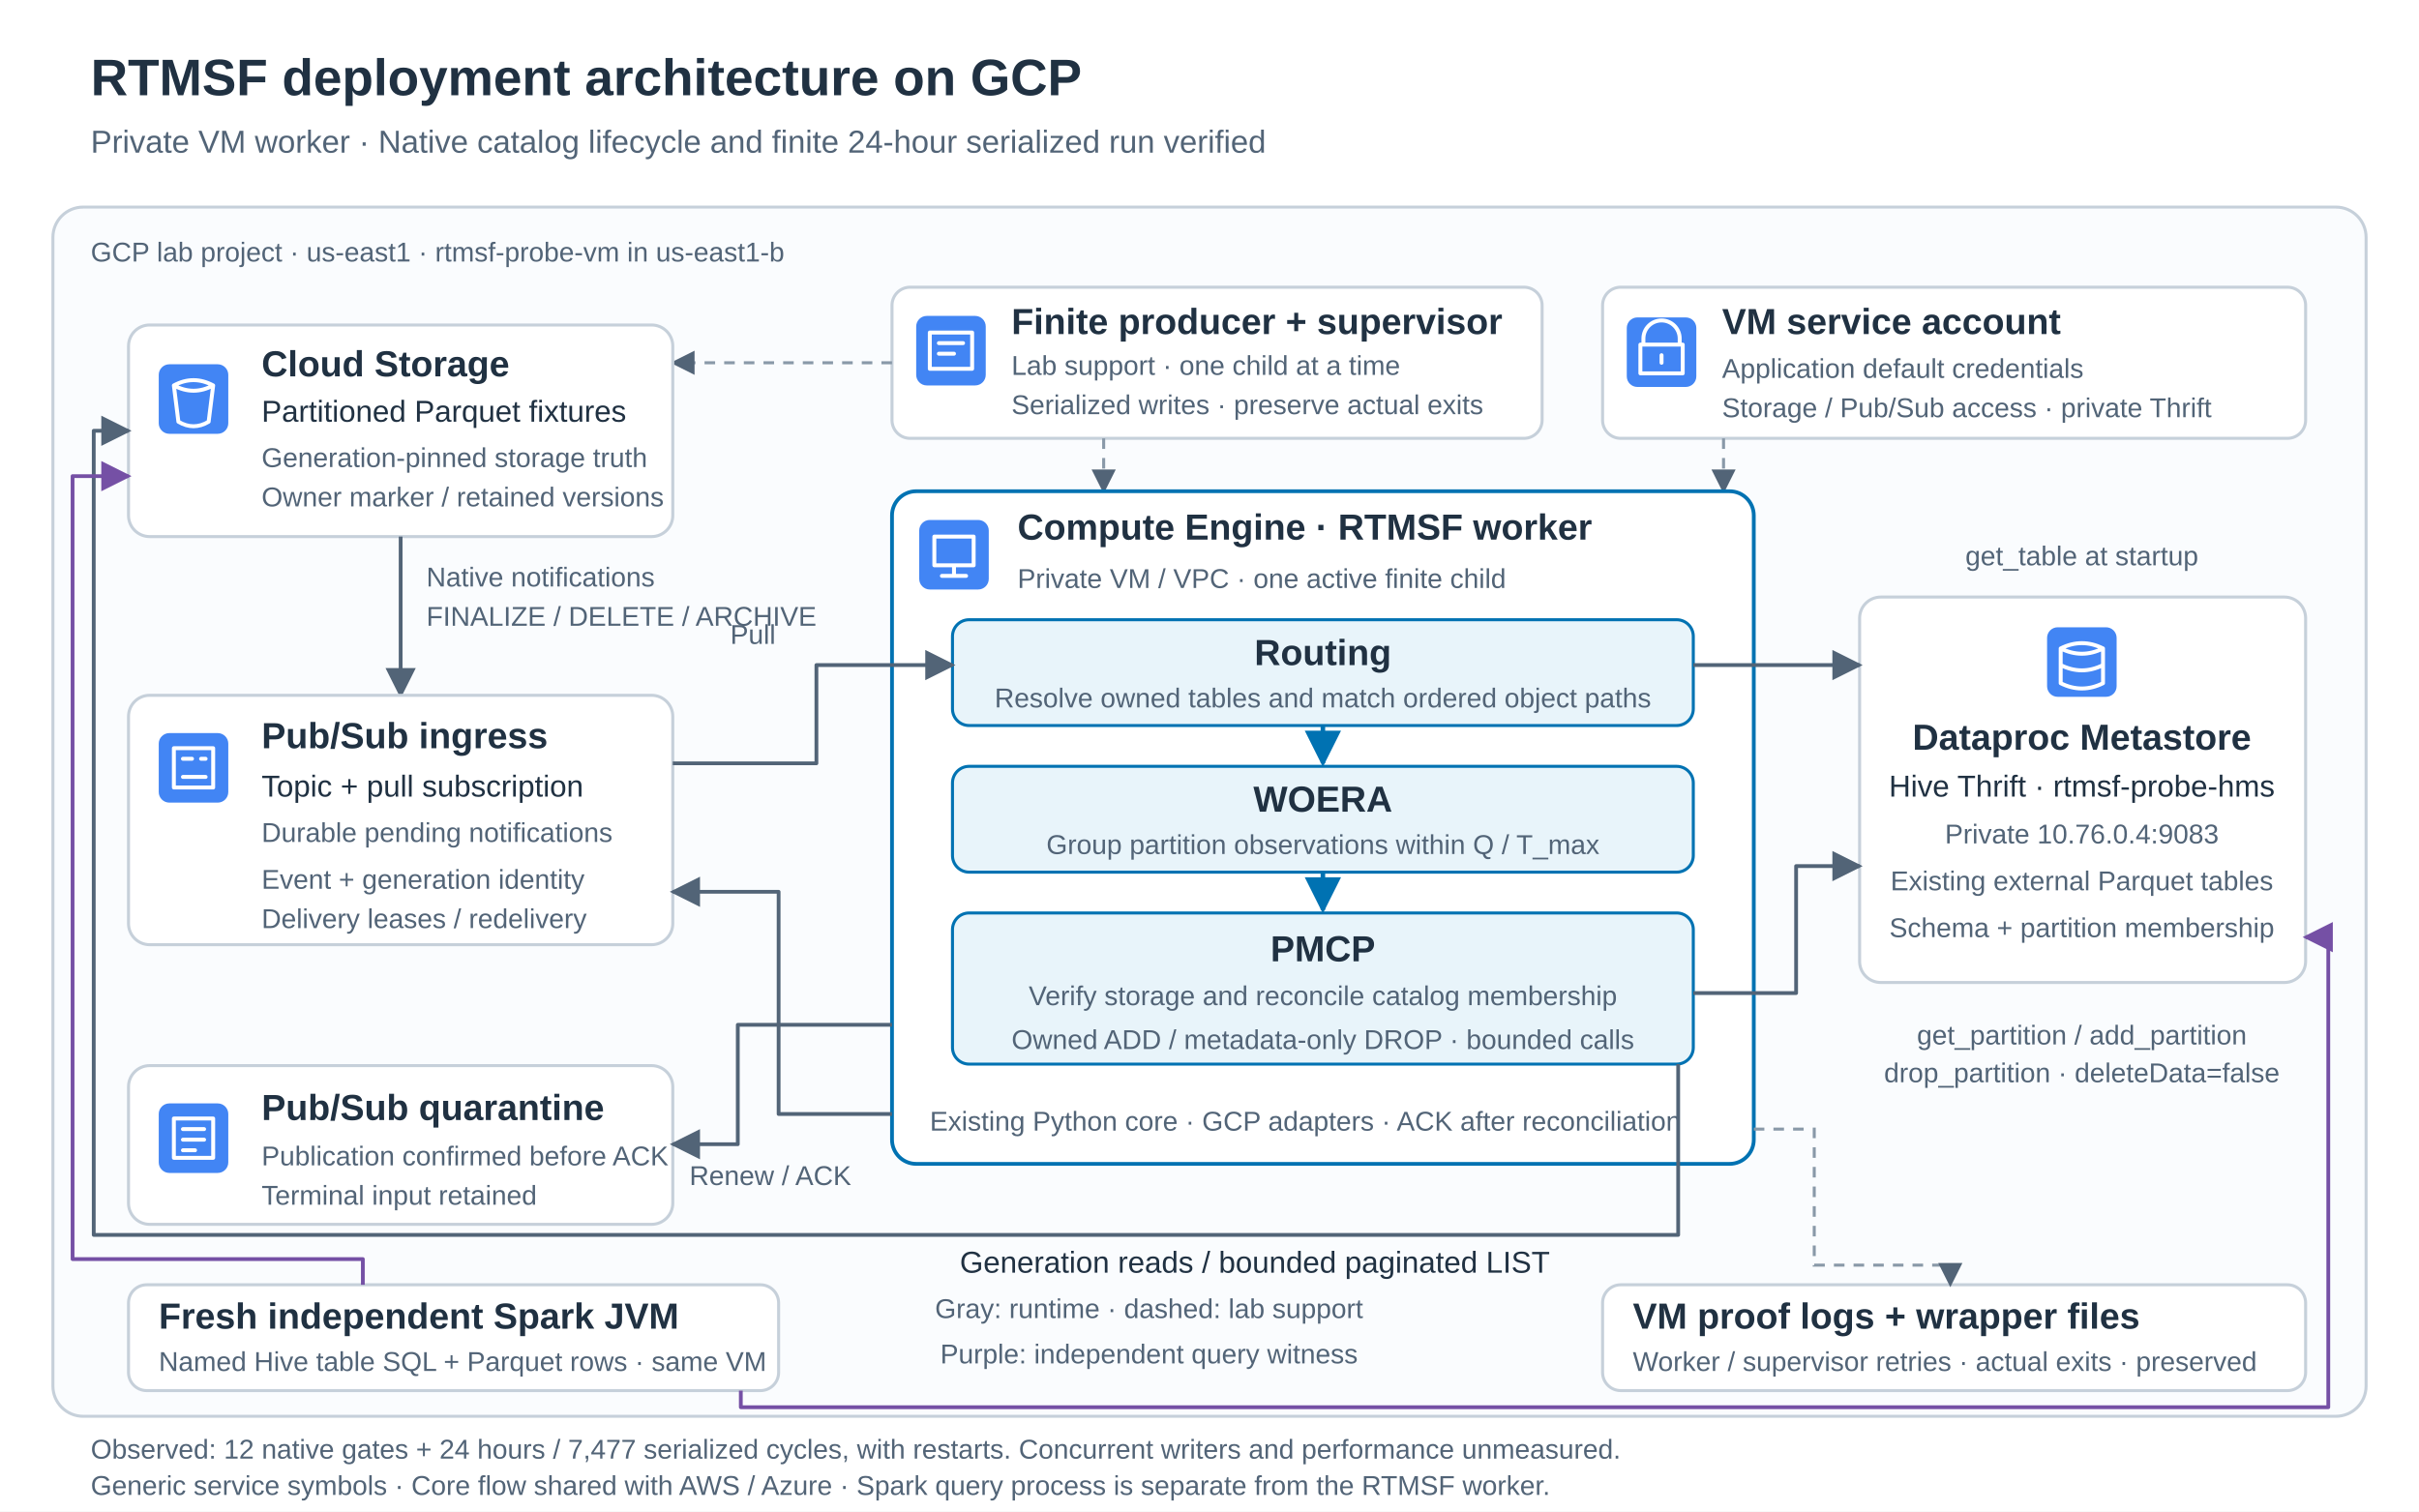
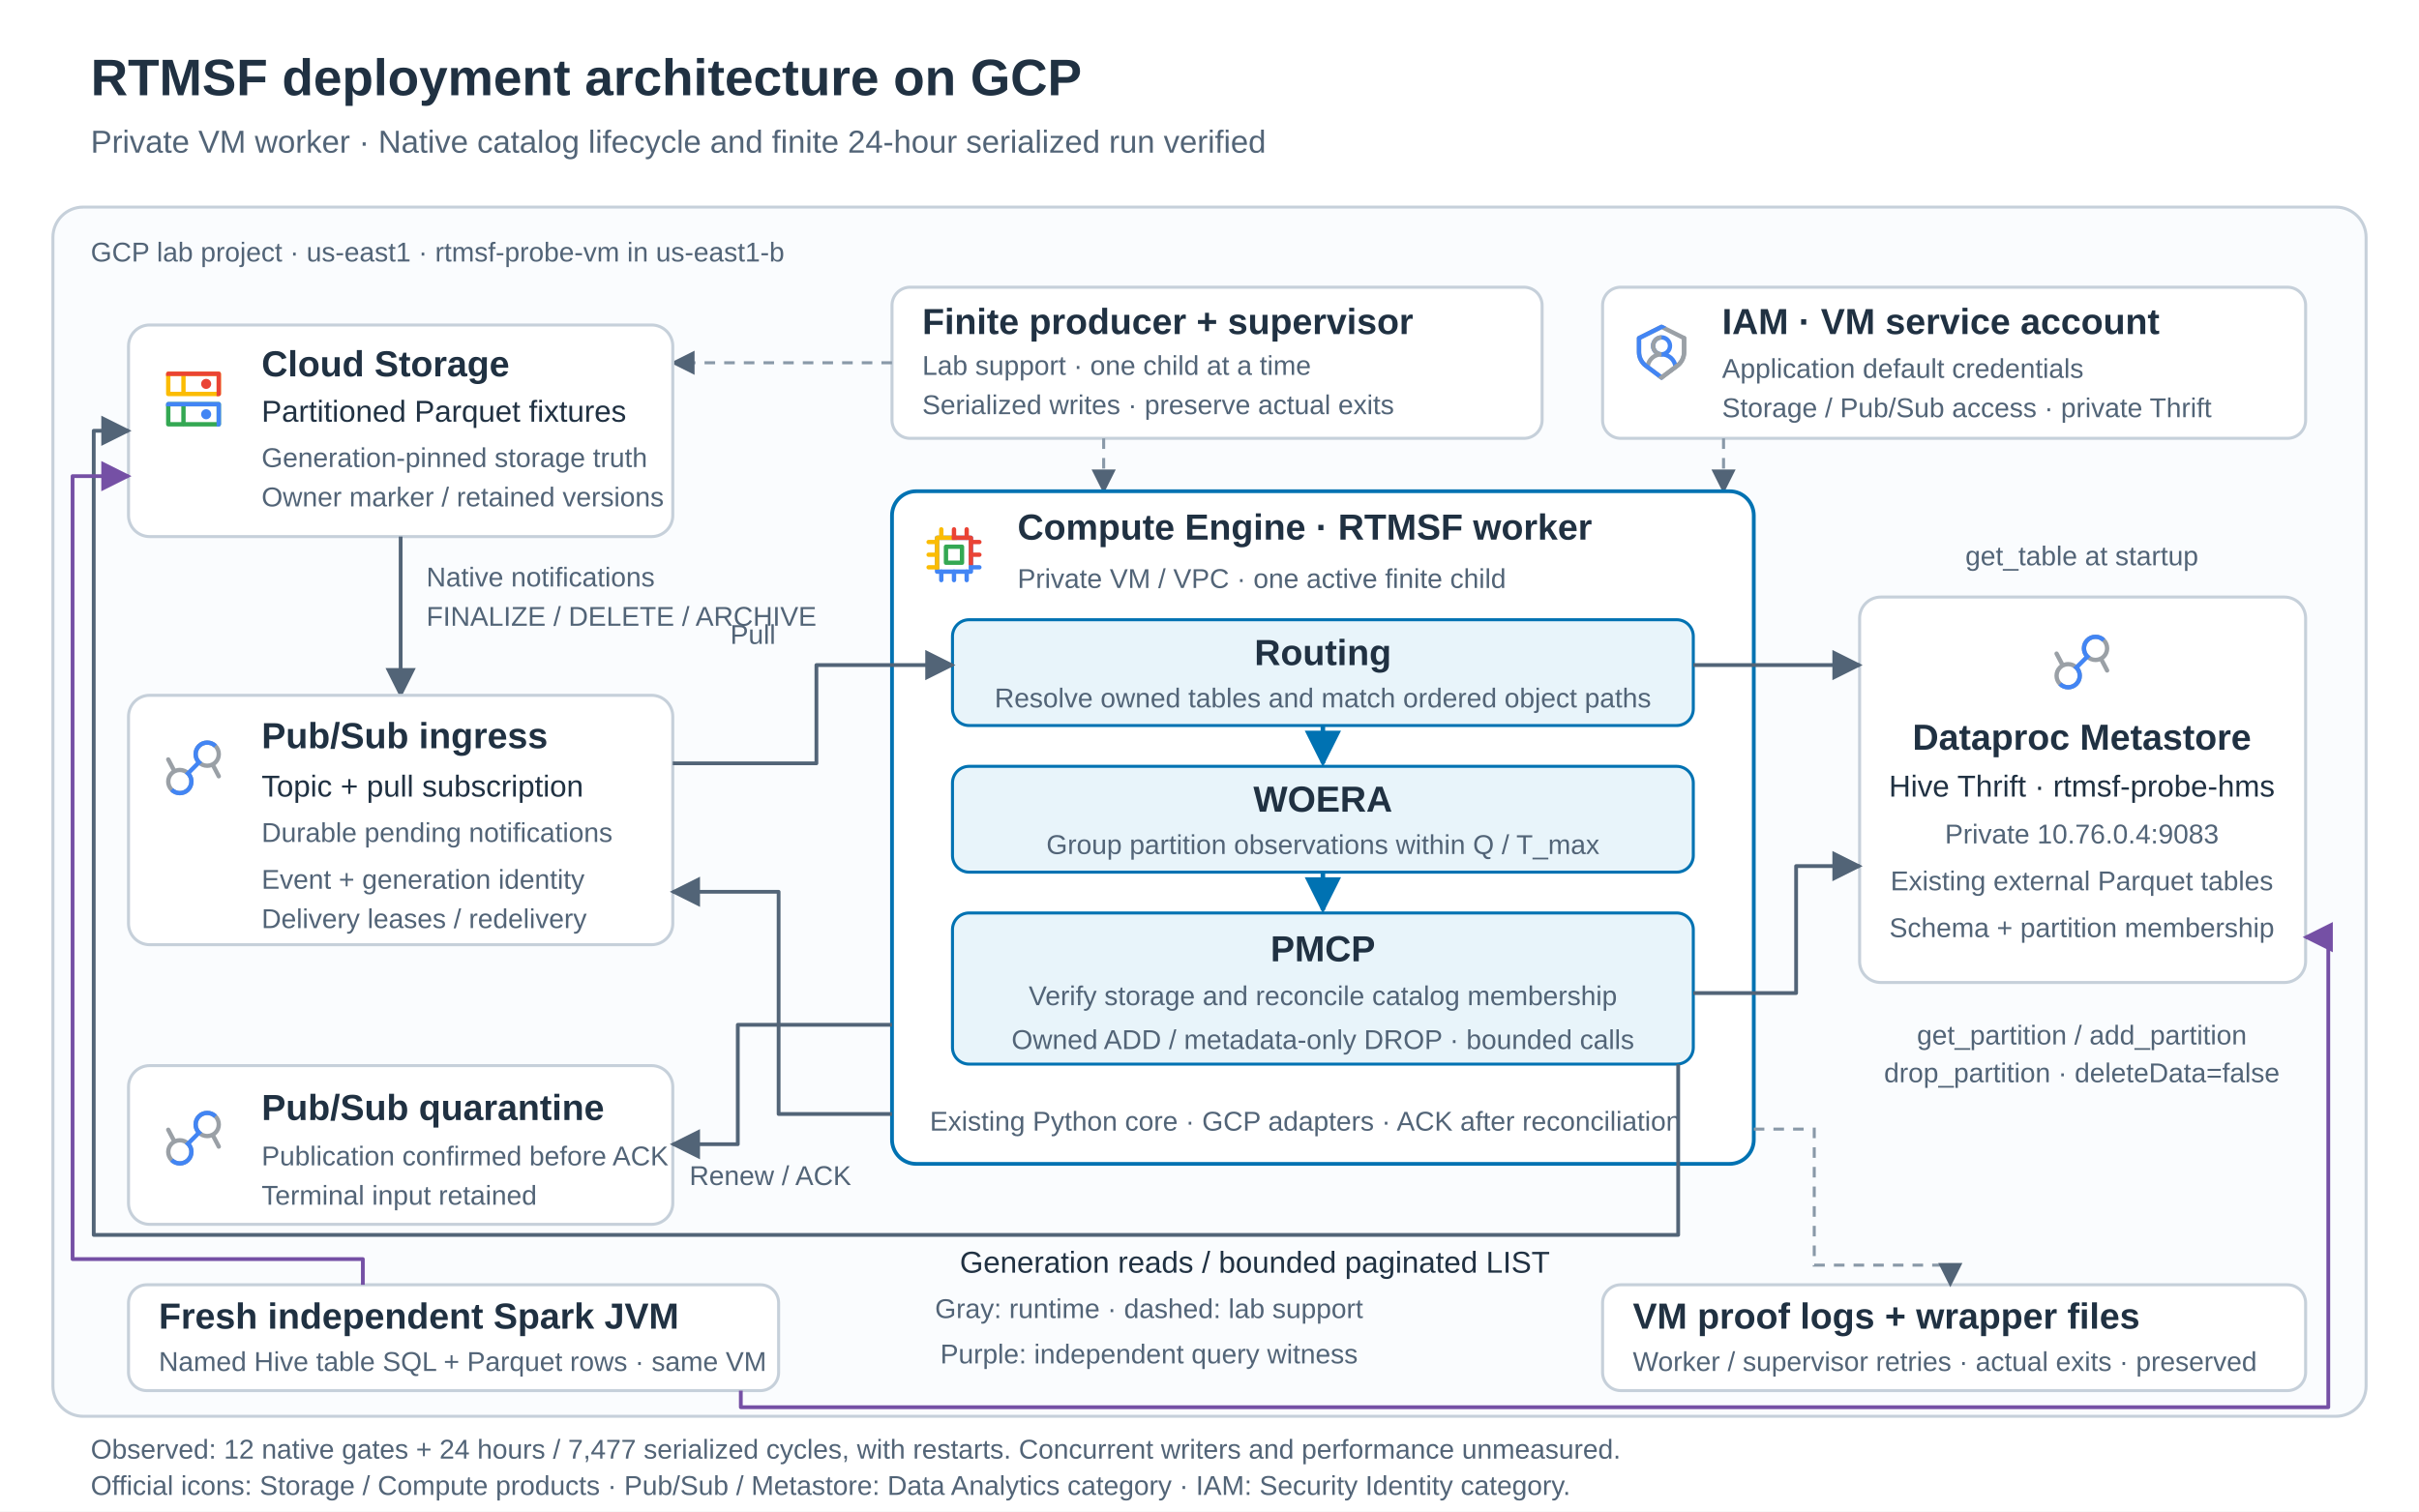
<svg xmlns="http://www.w3.org/2000/svg" width="1600" height="1000" viewBox="0 0 1600 1000" role="img" aria-labelledby="title description">
  <defs>
    <marker id="arrow" viewBox="0 0 10 10" refX="9" refY="5" markerWidth="8" markerHeight="8" orient="auto">
      <path d="M0 0L10 5L0 10Z" fill="#526477" />
    </marker>
    <marker id="blue-arrow" viewBox="0 0 10 10" refX="9" refY="5" markerWidth="8" markerHeight="8" orient="auto">
      <path d="M0 0L10 5L0 10Z" fill="#0072B2" />
    </marker>
    <marker id="witness-arrow" viewBox="0 0 10 10" refX="9" refY="5" markerWidth="8" markerHeight="8" orient="auto">
      <path d="M0 0L10 5L0 10Z" fill="#7550a5" />
    </marker>
    <style>
      text{font-family:Arial,Helvetica,sans-serif;fill:#203142}
      .title{font-size:34px;font-weight:700}.sub{font-size:21px;fill:#526477}
      .name{font-size:24px;font-weight:700}.body{font-size:20px}.small{font-size:18px;fill:#526477}
      .service{fill:#fff;stroke:#c6d0da;stroke-width:2}.core{fill:#e8f4fa;stroke:#0072B2;stroke-width:2}
      .wire{fill:none;stroke:#526477;stroke-width:2.5;stroke-linejoin:round;marker-end:url(#arrow)}
      .flow{fill:none;stroke:#0072B2;stroke-width:3;marker-end:url(#blue-arrow)}
      .support{fill:none;stroke:#8999a8;stroke-width:2;stroke-dasharray:7 6;marker-end:url(#arrow)}
      .witness{fill:none;stroke:#7550a5;stroke-width:2.5;stroke-linejoin:round;marker-end:url(#witness-arrow)}
-       .icon{fill:none;stroke:#fff;stroke-width:2.6;stroke-linejoin:round;stroke-linecap:round}
    </style>
  </defs>
  <rect width="1600" height="1000" fill="#fff" />
  <text x="60" y="63" class="title">RTMSF deployment architecture on GCP</text>
  <text x="60" y="101" class="sub">Private VM worker · Native catalog lifecycle and finite 24-hour serialized run verified</text>
  <rect x="35" y="137" width="1530" height="800" rx="20" fill="#fafcfe" stroke="#c6d0da" stroke-width="2" />
  <text x="60" y="173" class="small">GCP lab project · us-east1 · rtmsf-probe-vm in us-east1-b</text>
  <rect x="590" y="190" width="430" height="100" rx="12" class="service" />
-   <rect x="606" y="209" width="46" height="46" rx="7" fill="#4285F4" />
-   <path class="icon" d="M615 220h28v24h-28zM621 227h16M621 234h10" />
-   <text x="669" y="221" class="name">Finite producer + supervisor</text>
-   <text x="669" y="248" class="small">Lab support · one child at a time</text>
-   <text x="669" y="274" class="small">Serialized writes · preserve actual exits</text>
+   <text x="610" y="221" class="name">Finite producer + supervisor</text>
+   <text x="610" y="248" class="small">Lab support · one child at a time</text>
+   <text x="610" y="274" class="small">Serialized writes · preserve actual exits</text>
  <path class="support" d="M730 290V325" />
  <path class="support" d="M590 240H445" />
  <rect x="1060" y="190" width="465" height="100" rx="12" class="service" />
-   <rect x="1076" y="210" width="46" height="46" rx="7" fill="#4285F4" />
-   <path class="icon" d="M1087 228v-4a12 12 0 0 1 24 0v4M1085 228h28v19h-28zM1099 235v5" />
-   <text x="1139" y="221" class="name">VM service account</text>
+   <svg x="1076" y="210" width="46" height="46" aria-hidden="true" data-official-icon="identity" id="gcp-identity-standard_product_icon" version="1.1" viewBox="0 0 512 512">
+     <g id="gcp-identity-bounding_box">
+       <rect width="512" height="512" fill="none" />
+     </g>
+     <g id="gcp-identity-art">
+       <path d="M256.004,287.542c-43.08,0-78.128-35.065-78.128-78.167s35.048-78.167,78.128-78.167,78.129,35.065,78.129,78.167-35.049,78.167-78.129,78.167ZM256.004,163.208c-25.435,0-46.128,20.71-46.128,46.167s20.693,46.167,46.128,46.167,46.129-20.71,46.129-46.167-20.693-46.167-46.129-46.167h0Z" fill="#4285f4" />
+       <path d="M153.505,376.416c-.752,0-1.511-.053-2.276-.162-8.748-1.245-14.83-9.347-13.584-18.096,4.021-28.244,18.11-54.191,39.672-73.062,21.776-19.059,49.72-29.555,78.682-29.555,8.837,0,16,7.163,16,16s-7.163,16-16,16c-21.207,0-41.666,7.684-57.607,21.636-15.801,13.828-26.123,32.825-29.066,53.492-1.137,7.982-7.983,13.746-15.819,13.746h-.002Z" fill="#9aa0a6" />
+       <path d="M358.493,376.427c-7.838,0-14.685-5.764-15.82-13.748-2.94-20.669-13.262-39.668-29.063-53.499-15.941-13.953-36.401-21.638-57.61-21.638-8.837,0-16-7.163-16-16s7.163-16,16-16c28.964,0,56.909,10.497,78.687,29.559,21.562,18.873,35.65,44.823,39.669,73.07,1.244,8.749-4.839,16.85-13.587,18.095-.765.108-1.523.161-2.274.161h-.002Z" fill="#4285f4" />
+       <path d="M256.004,287.542c-43.08,0-78.128-35.065-78.128-78.167s35.048-78.167,78.128-78.167v32c-25.435,0-46.128,20.71-46.128,46.167s20.693,46.167,46.128,46.167v32Z" fill="#9aa0a6" />
+       <path d="M437.95,151.09c-.01-.13-.03-.26-.04-.39-.02-.18-.04-.37-.07-.55-.05-.37-.12-.74-.19-1.1-.08-.36-.17-.72-.27-1.07-.15-.53-.33-1.05-.54-1.56-.06-.15-.12-.3-.18-.44-.23-.55-.5-1.08-.8-1.59-.08-.14-.16-.28-.25-.42-.19-.31-.4-.61-.61-.91-.21-.29-.42-.57-.65-.85l-.02-.02c-.23-.28-.47-.55-.72-.81-.01-.01-.02-.02-.02-.02-.19-.21-.39-.41-.6-.6-.27-.26-.55-.5-.83-.73-.13-.11-.26-.21-.39-.31-.14-.11-.28-.22-.42-.31-.13-.1-.25-.19-.38-.28-.33-.22-.67-.43-1.02-.62-.21-.13-.41-.24-.63-.35-.13-.07-.25-.13-.38-.19l-137.13-68.47-.07-.03-28.59-14.28c-4.17-2.09-9.03-2.24-13.3-.46-.33.14-.66.29-1,.46l-166,82.88c-5.42,2.71-8.85,8.26-8.85,14.32v103.13c0,44.24,21.16,86.5,56.59,113.04l98.72,73.94v.01l17.1,12.8c1.43,1.07,2.99,1.87,4.6,2.39.61.21,1.23.37,1.85.49.78.16,1.57.25,2.35.29.28.01.55.02.8.02.3,0,.59-.01.89-.03.21-.01.41-.02.62-.04.42-.04.85-.1,1.27-.18.25-.04.5-.09.74-.15.07-.01.15-.03.22-.04.01,0,.02-.01.02-.01.24-.06.48-.12.71-.19.26-.07.52-.15.78-.25.3-.11.61-.22.91-.35h.01c.28-.11.55-.24.82-.37.59-.28,1.17-.61,1.73-.99.18-.11.37-.23.54-.36.11-.07.21-.15.32-.23l115.82-86.75c35.43-26.54,56.59-68.8,56.59-113.04v-103.13c0-.44-.02-.87-.05-1.3h0ZM406,255.52c0,34.21-16.37,66.9-43.78,87.43l-106.22,79.56-106.22-79.56c-27.41-20.53-43.78-53.22-43.78-87.43v-93.24l150-74.9,150,74.9v93.24h0Z" fill="#9aa0a6" />
+       <path d="M268.81,452.09c-.94,1.25-2.03,2.33-3.22,3.22-.11.08-.21.16-.32.23-.17.13-.36.25-.54.36-.56.38-1.14.71-1.73.99-.27.13-.54.26-.82.37h-.01c-.3.13-.61.24-.91.35-.26.09-.52.17-.78.25-.23.07-.47.13-.71.19,0,0-.01.01-.02.01-.07.01-.15.03-.22.04-.24.06-.49.11-.74.15-.42.08-.85.14-1.27.18-.21.02-.41.03-.62.04-.3.02-.59.03-.89.03-.25,0-.52-.01-.8-.02-.78-.04-1.57-.13-2.35-.29-.62-.12-1.24-.28-1.85-.49-1.61-.52-3.17-1.32-4.6-2.39l-17.1-12.8v-.01l-98.72-73.94c-35.43-26.54-56.59-68.8-56.59-113.04v-103.13c0-6.06,3.43-11.61,8.85-14.32L248.85,55.19c.34-.17.67-.32,1-.46,4.27-1.78,9.13-1.63,13.3.46l28.59,14.28.07.03-35.81,17.88-150,74.9v93.24c0,34.21,16.37,66.9,43.78,87.43l106.22,79.56,9.59,7.18c7.07,5.3,8.51,15.33,3.22,22.4h0Z" fill="#4285f4" />
+       <path d="M438,152.39v103.13c0,44.24-21.16,86.5-56.59,113.04l-115.82,86.75c-.11.08-.21.16-.32.23-.17.13-.36.25-.54.36-.56.38-1.14.71-1.73.99-.27.13-.54.26-.82.37h-.01c-.3.13-.61.24-.91.35-.26.1-.52.18-.78.25-.23.07-.47.13-.71.19,0,0-.01.01-.02.01-.32.07-.64.14-.96.19-.42.08-.85.14-1.27.18-.21.02-.41.03-.62.04-.3.02-.59.03-.89.03-.25,0-.52-.01-.8-.02-.78-.04-1.57-.13-2.35-.29-.62-.12-1.24-.28-1.85-.49-1.61-.52-3.17-1.32-4.6-2.39l-17.1-12.8v-.01l26.69-19.99,106.22-79.56c27.41-20.53,43.78-53.22,43.78-87.43v-103.13c0-8.84,7.16-16,16-16,2.49,0,4.84.57,6.94,1.58.13.06.25.12.38.19.22.11.42.22.63.35.35.19.69.4,1.02.62.13.09.25.18.38.28.14.09.28.2.42.31.13.1.26.2.39.31.28.23.56.47.83.73.21.19.41.39.6.6,0,0,.01.01.02.02.25.26.49.53.72.81l.02.02c.23.28.44.56.65.85.21.3.42.6.61.91.09.14.17.28.25.42.3.51.57,1.04.8,1.59.06.14.12.29.18.44.21.51.39,1.03.54,1.56.1.35.19.71.27,1.07.07.36.14.73.19,1.1.03.18.05.37.07.55.01.13.03.26.04.39.03.43.05.86.05,1.3h0Z" fill="#9aa0a6" />
+     </g>
+   </svg>
+   <text x="1139" y="221" class="name">IAM · VM service account</text>
  <text x="1139" y="250" class="small">Application default credentials</text>
  <text x="1139" y="276" class="small">Storage / Pub/Sub access · private Thrift</text>
  <path class="support" d="M1140 290V325" />
  <rect x="85" y="215" width="360" height="140" rx="14" class="service" />
-   <rect x="105" y="241" width="46" height="46" rx="7" fill="#4285F4" />
-   <path class="icon" d="M115 255q13-7 26 0l-3 24q-10 6-20 0zM115 255q13 7 26 0" />
+   <svg x="105" y="241" width="46" height="46" aria-hidden="true" data-official-icon="storage" id="gcp-storage-standard_product_icon" version="1.1" viewBox="0 0 512 512">
+     <defs>
+       <style>
+       .gcp-storage-st0 {
+         fill: none;
+       }
+ 
+       .gcp-storage-st1 {
+         fill: #4285f4;
+       }
+ 
+       .gcp-storage-st2 {
+         fill: #34a853;
+       }
+ 
+       .gcp-storage-st3 {
+         fill: #fbbc04;
+       }
+ 
+       .gcp-storage-st4 {
+         fill: #ea4335;
+       }
+     </style>
+     </defs>
+     <g id="gcp-storage-bounding_box">
+       <rect class="gcp-storage-st0" width="512" height="512" />
+     </g>
+     <g id="gcp-storage-art">
+       <path class="gcp-storage-st2" d="M442,277.9H70c-8.8,0-16,7.2-16,16v148.1c0,8.8,7.2,16,16,16h107.2c1.5.5,3.1.7,4.8.7s3.3-.3,4.8-.7h255.2c8.8,0,16-7.2,16-16v-148.1c0-8.8-7.2-16-16-16ZM86,309.9h80v116.1h-80v-116.1ZM426,425.9h-228v-116.1h228v116.1Z" />
+       <path class="gcp-storage-st3" d="M442,54H70c-8.8,0-16,7.2-16,16v148.8c0,8.8,7.2,16,16,16h372c8.8,0,16-7.2,16-16V70c0-8.8-7.2-16-16-16ZM86,86h80v116.8h-80v-116.8ZM426,202.8h-228v-116.8h228v116.8Z" />
+       <path class="gcp-storage-st4" d="M442,234.8h-16V86H54v-16c0-8.8,7.2-16,16-16h372c8.8,0,16,7.2,16,16v148.8c0,8.8-7.2,16-16,16Z" />
+       <path class="gcp-storage-st1" d="M442,457.9h-16v-148.1H54v-16c0-8.8,7.2-16,16-16h372c8.8,0,16,7.2,16,16v148.1c0,8.8-7.2,16-16,16Z" />
+       <circle class="gcp-storage-st4" cx="349" cy="144.4" r="37" />
+       <circle class="gcp-storage-st1" cx="349" cy="367.9" r="37" />
+     </g>
+   </svg>
  <text x="173" y="249" class="name">Cloud Storage</text>
  <text x="173" y="279" class="body">Partitioned Parquet fixtures</text>
  <text x="173" y="309" class="small">Generation-pinned storage truth</text>
  <text x="173" y="335" class="small">Owner marker / retained versions</text>
  <path class="wire" d="M265 355V460" />
  <text x="282" y="388" class="small">Native notifications</text>
  <text x="282" y="414" class="small">FINALIZE / DELETE / ARCHIVE</text>
  <rect x="85" y="460" width="360" height="165" rx="14" class="service" />
-   <rect x="105" y="485" width="46" height="46" rx="7" fill="#4285F4" />
-   <path class="icon" d="M115 495h26v26h-26zM121 502h6M133 502h3M121 514h15" />
+   <svg x="105" y="485" width="46" height="46" aria-hidden="true" data-official-icon="analytics" id="gcp-ingress-standard_product_icon" version="1.1" viewBox="0 0 512 512">
+     <g id="gcp-ingress-bounding_box">
+       <rect width="512" height="512" fill="none" />
+     </g>
+     <g id="gcp-ingress-art">
+       <path d="M155.24,255.523c-11.135,0-21.995,1.79-32.254,5.226l-38.85-74.169c-4.096-7.817-13.754-10.834-21.568-6.741-7.817,4.095-10.835,13.752-6.741,21.568l38.865,74.199c-3.868,2.899-7.558,6.09-11.037,9.569-19.122,19.12-29.652,44.544-29.652,71.585s10.531,52.464,29.652,71.585c19.12,19.121,44.543,29.652,71.585,29.652s52.465-10.531,71.585-29.652c39.466-39.473,39.469-103.7,0-143.17-19.12-19.121-44.544-29.652-71.585-29.652h0ZM204.229,405.749c-13.086,13.086-30.484,20.292-48.989,20.292s-35.903-7.206-48.989-20.292-20.292-30.484-20.292-48.989,7.206-35.903,20.292-48.989c5-5,10.633-9.133,16.713-12.342.039-.02.079-.037.119-.058.009-.005.016-.01.025-.015,9.796-5.141,20.752-7.877,32.132-7.877,18.506,0,35.903,7.207,48.989,20.292,13.085,13.086,20.292,30.483,20.292,48.989s-7.207,35.903-20.292,48.989h0Z" fill="#9aa0a6" />
+       <path d="M456.172,310.593l-38.865-74.198c3.868-2.899,7.559-6.09,11.038-9.57,19.122-19.12,29.652-44.544,29.652-71.585s-10.53-52.464-29.652-71.585c-19.12-19.12-44.545-29.652-71.585-29.652s-52.464,10.531-71.585,29.652c-39.472,39.472-39.472,103.698,0,143.17,19.12,19.121,44.544,29.652,71.585,29.652,11.136,0,21.995-1.79,32.255-5.226l38.85,74.169c2.854,5.45,8.413,8.567,14.167,8.567,2.499,0,5.034-.587,7.4-1.828,7.818-4.094,10.835-13.751,6.74-21.567h0ZM307.771,204.229c-13.084-13.086-20.292-30.483-20.292-48.989s7.207-35.903,20.292-48.989c13.086-13.086,30.484-20.292,48.989-20.292s35.903,7.206,48.989,20.292,20.292,30.484,20.292,48.989-7.206,35.903-20.292,48.989c-5.031,5.03-10.702,9.182-16.825,12.399-.002,0-.004.002-.006.003-.001,0-.002.001-.003.002-9.802,5.149-20.766,7.888-32.154,7.888-18.506,0-35.903-7.207-48.989-20.292h-.001Z" fill="#9aa0a6" />
+       <path d="M356.76,54.003c-27.041,0-52.465,10.531-71.585,29.652-19.121,19.12-29.652,44.544-29.652,71.585,0,21.638,6.749,42.235,19.24,59.401l-83.135,83.135c5.337,3.522,6.499,4.277,12.601,9.995,27.879,26.118,27.012,70.965,0,97.978-13.086,13.086-30.484,20.292-48.989,20.292s-35.903-7.206-48.989-20.292l-22.596,22.596c19.12,19.121,44.544,29.652,71.585,29.652s52.465-10.531,71.585-29.652c19.121-19.12,29.652-44.544,29.652-71.585,0-21.638-6.749-42.235-19.24-59.401l83.134-83.134c-3.873-2.619-6.619-4.107-12.6-9.996-27.222-26.801-27.012-70.965,0-97.978,13.086-13.086,30.484-20.292,48.989-20.292s35.903,7.206,48.989,20.292l22.596-22.596c-19.12-19.121-44.544-29.652-71.585-29.652h0Z" fill="#4285f4" />
+     </g>
+   </svg>
  <text x="173" y="495" class="name">Pub/Sub ingress</text>
  <text x="173" y="527" class="body">Topic + pull subscription</text>
  <text x="173" y="557" class="small">Durable pending notifications</text>
  <text x="173" y="588" class="small">Event + generation identity</text>
  <text x="173" y="614" class="small">Delivery leases / redelivery</text>
  <rect x="590" y="325" width="570" height="445" rx="16" fill="#fff" stroke="#0072B2" stroke-width="2.5" />
-   <rect x="608" y="344" width="46" height="46" rx="7" fill="#4285F4" />
-   <path class="icon" d="M618 355h26v19h-26zM631 374v7M623 381h16" />
+   <svg x="608" y="344" width="46" height="46" aria-hidden="true" data-official-icon="compute" id="gcp-compute-standard_product_icon" version="1.1" viewBox="0 0 512 512">
+     <defs>
+       <style>
+       .gcp-compute-st0 {
+         fill: none;
+       }
+ 
+       .gcp-compute-st1 {
+         fill: #4285f4;
+       }
+ 
+       .gcp-compute-st2 {
+         fill: #34a853;
+       }
+ 
+       .gcp-compute-st3 {
+         fill: #fbbc04;
+       }
+ 
+       .gcp-compute-st4 {
+         fill: #ea4335;
+       }
+     </style>
+     </defs>
+     <g id="gcp-compute-bounding_box">
+       <rect class="gcp-compute-st0" width="512" height="512" />
+     </g>
+     <g id="gcp-compute-art">
+       <path class="gcp-compute-st1" d="M380.7,396.7h-249.3c-8.8,0-16-7.2-16-16v-249.3c0-8.8,7.2-16,16-16h249.3c8.8,0,16,7.2,16,16v249.3c0,8.8-7.2,16-16,16ZM147.3,364.7h217.3v-217.3h-217.3v217.3Z" />
+       <path class="gcp-compute-st3" d="M147.3,364.7h-32v-233.3c0-8.8,7.2-16,16-16h146.1v32h-130.1v217.3h0Z" />
+       <path class="gcp-compute-st1" d="M443,364.7h-62.3c-8.8,0-16-7.2-16-16s7.2-16,16-16h62.3c8.8,0,16,7.2,16,16s-7.2,16-16,16Z" />
+       <path class="gcp-compute-st4" d="M443,272h-62.3c-8.8,0-16-7.2-16-16s7.2-16,16-16h62.3c8.8,0,16,7.2,16,16s-7.2,16-16,16Z" />
+       <path class="gcp-compute-st4" d="M443,178.5h-62.3c-8.8,0-16-7.2-16-16s7.2-16,16-16h62.3c8.8,0,16,7.2,16,16s-7.2,16-16,16Z" />
+       <path class="gcp-compute-st4" d="M349.5,147.3c-8.8,0-16-7.2-16-16v-62.3c0-8.8,7.2-16,16-16s16,7.2,16,16v62.3c0,8.8-7.2,16-16,16Z" />
+       <path class="gcp-compute-st4" d="M256,147.3c-8.8,0-16-7.2-16-16v-62.3c0-8.8,7.2-16,16-16s16,7.2,16,16v62.3c0,8.8-7.2,16-16,16Z" />
+       <path class="gcp-compute-st3" d="M162.5,147.3c-8.8,0-16-7.2-16-16v-62.3c0-8.8,7.2-16,16-16s16,7.2,16,16v62.3c0,8.8-7.2,16-16,16Z" />
+       <path class="gcp-compute-st2" d="M315,331h-118c-8.8,0-16-7.2-16-16v-118c0-8.8,7.2-16,16-16h118c8.8,0,16,7.2,16,16v118c0,8.8-7.2,16-16,16ZM213,299h86v-86h-86v86Z" />
+       <path class="gcp-compute-st4" d="M396.7,332.7h-32v-185.3h-124.6v-32h140.6c8.8,0,16,7.2,16,16v201.3Z" />
+       <path class="gcp-compute-st1" d="M162.5,459c-8.8,0-16-7.2-16-16v-62.3c0-8.8,7.2-16,16-16s16,7.2,16,16v62.3c0,8.8-7.2,16-16,16Z" />
+       <path class="gcp-compute-st1" d="M256,459c-8.8,0-16-7.2-16-16v-62.3c0-8.8,7.2-16,16-16s16,7.2,16,16v62.3c0,8.8-7.2,16-16,16Z" />
+       <path class="gcp-compute-st1" d="M349.5,459c-8.8,0-16-7.2-16-16v-62.3c0-8.8,7.2-16,16-16s16,7.2,16,16v62.3c0,8.8-7.2,16-16,16Z" />
+       <path class="gcp-compute-st3" d="M131.3,178.5h-62.3c-8.8,0-16-7.2-16-16s7.2-16,16-16h62.3c8.8,0,16,7.2,16,16s-7.2,16-16,16Z" />
+       <path class="gcp-compute-st3" d="M131.3,272h-62.3c-8.8,0-16-7.2-16-16s7.2-16,16-16h62.3c8.8,0,16,7.2,16,16s-7.2,16-16,16Z" />
+       <path class="gcp-compute-st3" d="M131.3,364.7h-62.3c-8.8,0-16-7.2-16-16s7.2-16,16-16h62.3c8.8,0,16,7.2,16,16s-7.2,16-16,16Z" />
+     </g>
+   </svg>
  <text x="673" y="357" class="name">Compute Engine · RTMSF worker</text>
  <text x="673" y="389" class="small">Private VM / VPC · one active finite child</text>
  <rect x="630" y="410" width="490" height="70" rx="11" class="core" />
  <text x="875" y="440" class="name" text-anchor="middle">Routing</text>
  <text x="875" y="468" class="small" text-anchor="middle">Resolve owned tables and match ordered object paths</text>
  <path class="flow" d="M875 480V505" />
  <rect x="630" y="507" width="490" height="70" rx="11" class="core" />
  <text x="875" y="537" class="name" text-anchor="middle">WOERA</text>
  <text x="875" y="565" class="small" text-anchor="middle">Group partition observations within Q / T_max</text>
  <path class="flow" d="M875 577V602" />
  <rect x="630" y="604" width="490" height="100" rx="11" class="core" />
  <text x="875" y="636" class="name" text-anchor="middle">PMCP</text>
  <text x="875" y="665" class="small" text-anchor="middle">Verify storage and reconcile catalog membership</text>
  <text x="875" y="694" class="small" text-anchor="middle">Owned ADD / metadata-only DROP · bounded calls</text>
  <text x="615" y="748" class="small">Existing Python core · GCP adapters · ACK after reconciliation</text>
  <path class="wire" d="M445 505H540V440H630" />
  <text x="483" y="426" class="small">Pull</text>
  <path class="wire" d="M590 737H515V590H445" />
  <text x="456" y="784" class="small">Renew / ACK</text>
  <rect x="1230" y="395" width="295" height="255" rx="14" class="service" />
-   <rect x="1354" y="415" width="46" height="46" rx="7" fill="#4285F4" />
-   <path class="icon" d="M1363 429q14-7 28 0v23q-14 7-28 0zM1363 429q14 7 28 0M1363 440q14 7 28 0" />
+   <svg x="1354" y="415" width="46" height="46" aria-hidden="true" data-official-icon="analytics" id="gcp-metastore-standard_product_icon" version="1.1" viewBox="0 0 512 512">
+     <g id="gcp-metastore-bounding_box">
+       <rect width="512" height="512" fill="none" />
+     </g>
+     <g id="gcp-metastore-art">
+       <path d="M155.24,255.523c-11.135,0-21.995,1.79-32.254,5.226l-38.85-74.169c-4.096-7.817-13.754-10.834-21.568-6.741-7.817,4.095-10.835,13.752-6.741,21.568l38.865,74.199c-3.868,2.899-7.558,6.09-11.037,9.569-19.122,19.12-29.652,44.544-29.652,71.585s10.531,52.464,29.652,71.585c19.12,19.121,44.543,29.652,71.585,29.652s52.465-10.531,71.585-29.652c39.466-39.473,39.469-103.7,0-143.17-19.12-19.121-44.544-29.652-71.585-29.652h0ZM204.229,405.749c-13.086,13.086-30.484,20.292-48.989,20.292s-35.903-7.206-48.989-20.292-20.292-30.484-20.292-48.989,7.206-35.903,20.292-48.989c5-5,10.633-9.133,16.713-12.342.039-.02.079-.037.119-.058.009-.005.016-.01.025-.015,9.796-5.141,20.752-7.877,32.132-7.877,18.506,0,35.903,7.207,48.989,20.292,13.085,13.086,20.292,30.483,20.292,48.989s-7.207,35.903-20.292,48.989h0Z" fill="#9aa0a6" />
+       <path d="M456.172,310.593l-38.865-74.198c3.868-2.899,7.559-6.09,11.038-9.57,19.122-19.12,29.652-44.544,29.652-71.585s-10.53-52.464-29.652-71.585c-19.12-19.12-44.545-29.652-71.585-29.652s-52.464,10.531-71.585,29.652c-39.472,39.472-39.472,103.698,0,143.17,19.12,19.121,44.544,29.652,71.585,29.652,11.136,0,21.995-1.79,32.255-5.226l38.85,74.169c2.854,5.45,8.413,8.567,14.167,8.567,2.499,0,5.034-.587,7.4-1.828,7.818-4.094,10.835-13.751,6.74-21.567h0ZM307.771,204.229c-13.084-13.086-20.292-30.483-20.292-48.989s7.207-35.903,20.292-48.989c13.086-13.086,30.484-20.292,48.989-20.292s35.903,7.206,48.989,20.292,20.292,30.484,20.292,48.989-7.206,35.903-20.292,48.989c-5.031,5.03-10.702,9.182-16.825,12.399-.002,0-.004.002-.006.003-.001,0-.002.001-.003.002-9.802,5.149-20.766,7.888-32.154,7.888-18.506,0-35.903-7.207-48.989-20.292h-.001Z" fill="#9aa0a6" />
+       <path d="M356.76,54.003c-27.041,0-52.465,10.531-71.585,29.652-19.121,19.12-29.652,44.544-29.652,71.585,0,21.638,6.749,42.235,19.24,59.401l-83.135,83.135c5.337,3.522,6.499,4.277,12.601,9.995,27.879,26.118,27.012,70.965,0,97.978-13.086,13.086-30.484,20.292-48.989,20.292s-35.903-7.206-48.989-20.292l-22.596,22.596c19.12,19.121,44.544,29.652,71.585,29.652s52.465-10.531,71.585-29.652c19.121-19.12,29.652-44.544,29.652-71.585,0-21.638-6.749-42.235-19.24-59.401l83.134-83.134c-3.873-2.619-6.619-4.107-12.6-9.996-27.222-26.801-27.012-70.965,0-97.978,13.086-13.086,30.484-20.292,48.989-20.292s35.903,7.206,48.989,20.292l22.596-22.596c-19.12-19.121-44.544-29.652-71.585-29.652h0Z" fill="#4285f4" />
+     </g>
+   </svg>
  <text x="1377" y="496" class="name" text-anchor="middle">Dataproc Metastore</text>
  <text x="1377" y="527" class="body" text-anchor="middle">Hive Thrift · rtmsf-probe-hms</text>
  <text x="1377" y="558" class="small" text-anchor="middle">Private 10.76.0.4:9083</text>
  <text x="1377" y="589" class="small" text-anchor="middle">Existing external Parquet tables</text>
  <text x="1377" y="620" class="small" text-anchor="middle">Schema + partition membership</text>
  <path class="wire" d="M1120 440H1230" />
  <text x="1377" y="374" class="small" text-anchor="middle">get_table at startup</text>
  <path class="wire" d="M1120 657H1188V573H1230" />
  <text x="1377" y="691" class="small" text-anchor="middle">get_partition / add_partition</text>
  <text x="1377" y="716" class="small" text-anchor="middle">drop_partition · deleteData=false</text>
  <path class="wire" d="M1110 704V817H62V285H85" />
  <text x="830" y="842" class="body" text-anchor="middle">Generation reads / bounded paginated LIST</text>
  <rect x="85" y="705" width="360" height="105" rx="14" class="service" />
-   <rect x="105" y="730" width="46" height="46" rx="7" fill="#4285F4" />
-   <path class="icon" d="M115 740h26v26h-26zM121 747h14M121 754h14M121 761h8" />
+   <svg x="105" y="730" width="46" height="46" aria-hidden="true" data-official-icon="analytics" id="gcp-quarantine-standard_product_icon" version="1.1" viewBox="0 0 512 512">
+     <g id="gcp-quarantine-bounding_box">
+       <rect width="512" height="512" fill="none" />
+     </g>
+     <g id="gcp-quarantine-art">
+       <path d="M155.24,255.523c-11.135,0-21.995,1.79-32.254,5.226l-38.85-74.169c-4.096-7.817-13.754-10.834-21.568-6.741-7.817,4.095-10.835,13.752-6.741,21.568l38.865,74.199c-3.868,2.899-7.558,6.09-11.037,9.569-19.122,19.12-29.652,44.544-29.652,71.585s10.531,52.464,29.652,71.585c19.12,19.121,44.543,29.652,71.585,29.652s52.465-10.531,71.585-29.652c39.466-39.473,39.469-103.7,0-143.17-19.12-19.121-44.544-29.652-71.585-29.652h0ZM204.229,405.749c-13.086,13.086-30.484,20.292-48.989,20.292s-35.903-7.206-48.989-20.292-20.292-30.484-20.292-48.989,7.206-35.903,20.292-48.989c5-5,10.633-9.133,16.713-12.342.039-.02.079-.037.119-.058.009-.005.016-.01.025-.015,9.796-5.141,20.752-7.877,32.132-7.877,18.506,0,35.903,7.207,48.989,20.292,13.085,13.086,20.292,30.483,20.292,48.989s-7.207,35.903-20.292,48.989h0Z" fill="#9aa0a6" />
+       <path d="M456.172,310.593l-38.865-74.198c3.868-2.899,7.559-6.09,11.038-9.57,19.122-19.12,29.652-44.544,29.652-71.585s-10.53-52.464-29.652-71.585c-19.12-19.12-44.545-29.652-71.585-29.652s-52.464,10.531-71.585,29.652c-39.472,39.472-39.472,103.698,0,143.17,19.12,19.121,44.544,29.652,71.585,29.652,11.136,0,21.995-1.79,32.255-5.226l38.85,74.169c2.854,5.45,8.413,8.567,14.167,8.567,2.499,0,5.034-.587,7.4-1.828,7.818-4.094,10.835-13.751,6.74-21.567h0ZM307.771,204.229c-13.084-13.086-20.292-30.483-20.292-48.989s7.207-35.903,20.292-48.989c13.086-13.086,30.484-20.292,48.989-20.292s35.903,7.206,48.989,20.292,20.292,30.484,20.292,48.989-7.206,35.903-20.292,48.989c-5.031,5.03-10.702,9.182-16.825,12.399-.002,0-.004.002-.006.003-.001,0-.002.001-.003.002-9.802,5.149-20.766,7.888-32.154,7.888-18.506,0-35.903-7.207-48.989-20.292h-.001Z" fill="#9aa0a6" />
+       <path d="M356.76,54.003c-27.041,0-52.465,10.531-71.585,29.652-19.121,19.12-29.652,44.544-29.652,71.585,0,21.638,6.749,42.235,19.24,59.401l-83.135,83.135c5.337,3.522,6.499,4.277,12.601,9.995,27.879,26.118,27.012,70.965,0,97.978-13.086,13.086-30.484,20.292-48.989,20.292s-35.903-7.206-48.989-20.292l-22.596,22.596c19.12,19.121,44.544,29.652,71.585,29.652s52.465-10.531,71.585-29.652c19.121-19.12,29.652-44.544,29.652-71.585,0-21.638-6.749-42.235-19.24-59.401l83.134-83.134c-3.873-2.619-6.619-4.107-12.6-9.996-27.222-26.801-27.012-70.965,0-97.978,13.086-13.086,30.484-20.292,48.989-20.292s35.903,7.206,48.989,20.292l22.596-22.596c-19.12-19.121-44.544-29.652-71.585-29.652h0Z" fill="#4285f4" />
+     </g>
+   </svg>
  <text x="173" y="741" class="name">Pub/Sub quarantine</text>
  <text x="173" y="771" class="small">Publication confirmed before ACK</text>
  <text x="173" y="797" class="small">Terminal input retained</text>
  <path class="wire" d="M590 678H488V757H445" />
  <rect x="85" y="850" width="430" height="70" rx="12" class="service" />
  <text x="105" y="879" class="name">Fresh independent Spark JVM</text>
  <text x="105" y="907" class="small">Named Hive table SQL + Parquet rows · same VM</text>
  <path class="witness" d="M240 850V833H48V315H85" />
  <path class="witness" d="M490 920V931H1540V620H1525" />
  <rect x="1060" y="850" width="465" height="70" rx="12" class="service" />
  <text x="1080" y="879" class="name">VM proof logs + wrapper files</text>
  <text x="1080" y="907" class="small">Worker / supervisor retries · actual exits · preserved</text>
  <path class="support" d="M1160 747H1200V837H1290V850" />
  <text x="760" y="872" class="small" text-anchor="middle">Gray: runtime · dashed: lab support</text>
  <text x="760" y="902" class="small" text-anchor="middle">Purple: independent query witness</text>
  <text x="60" y="965" class="small">Observed: 12 native gates + 24 hours / 7,477 serialized cycles, with restarts. Concurrent writers and performance unmeasured.</text>
-   <text x="60" y="989" class="small">Generic service symbols · Core flow shared with AWS / Azure · Spark query process is separate from the RTMSF worker.</text>
+   <text x="60" y="989" class="small">Official icons: Storage / Compute products · Pub/Sub / Metastore: Data Analytics category · IAM: Security Identity category.</text>
</svg>
